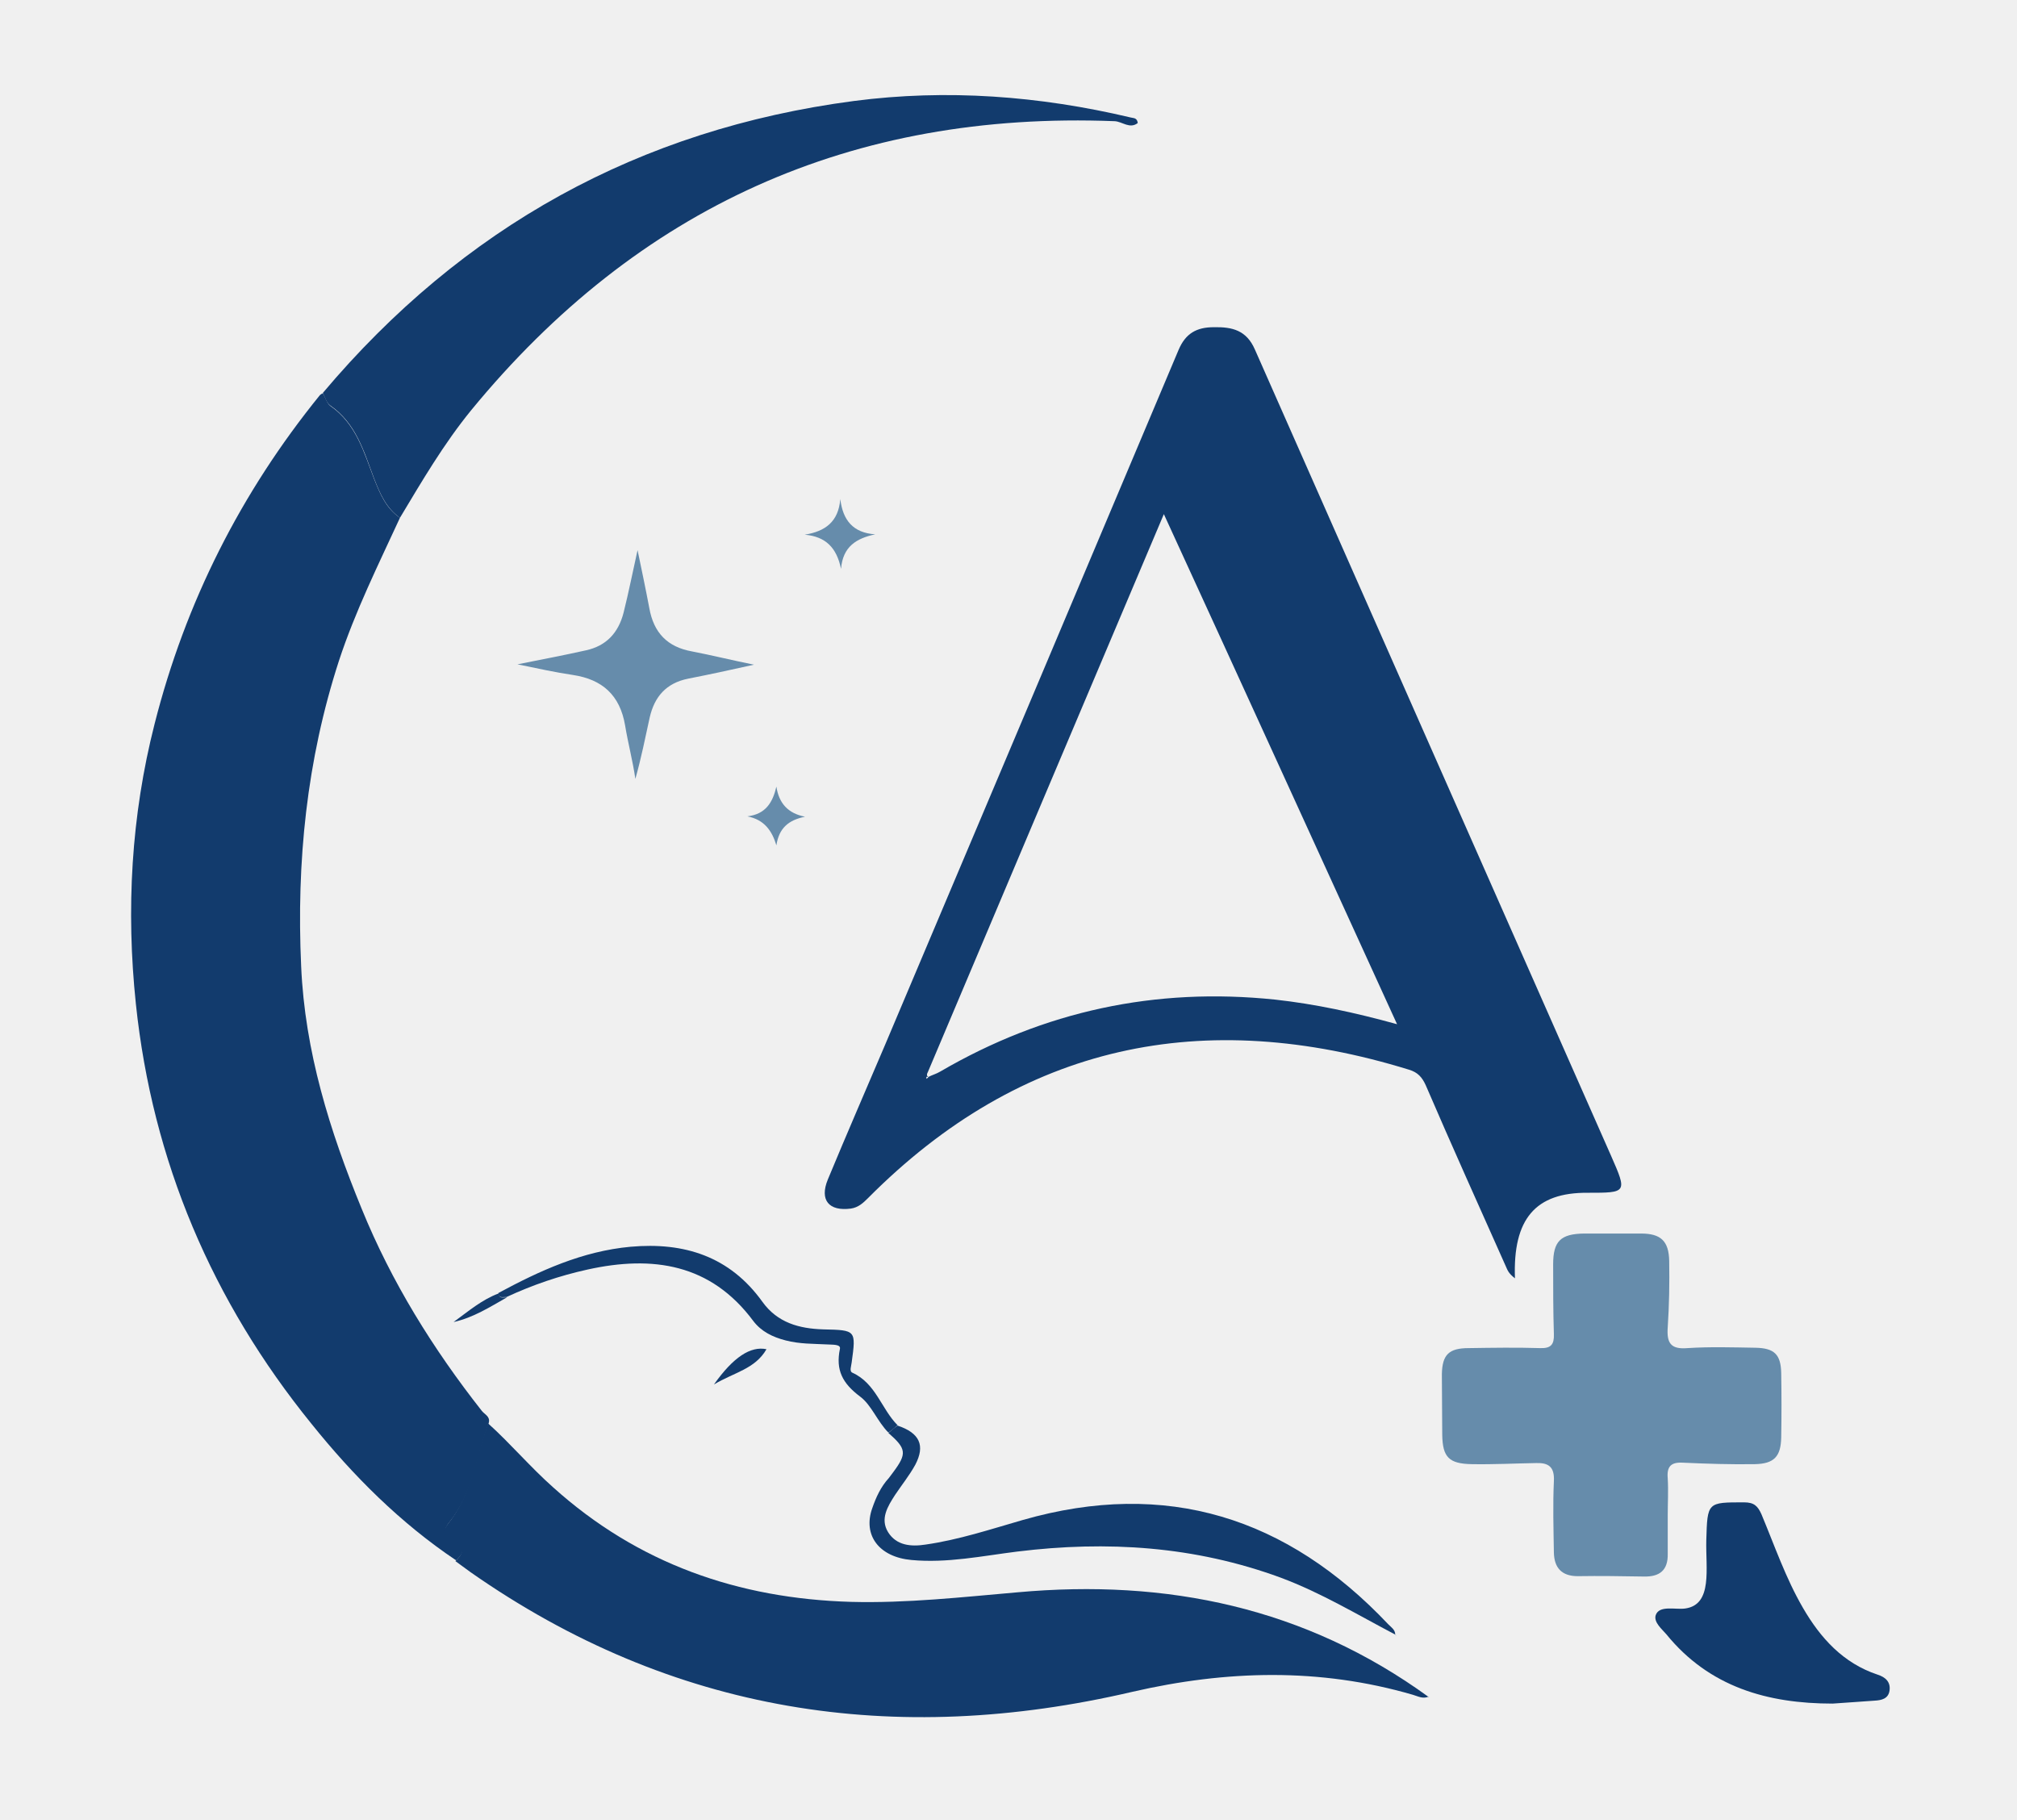
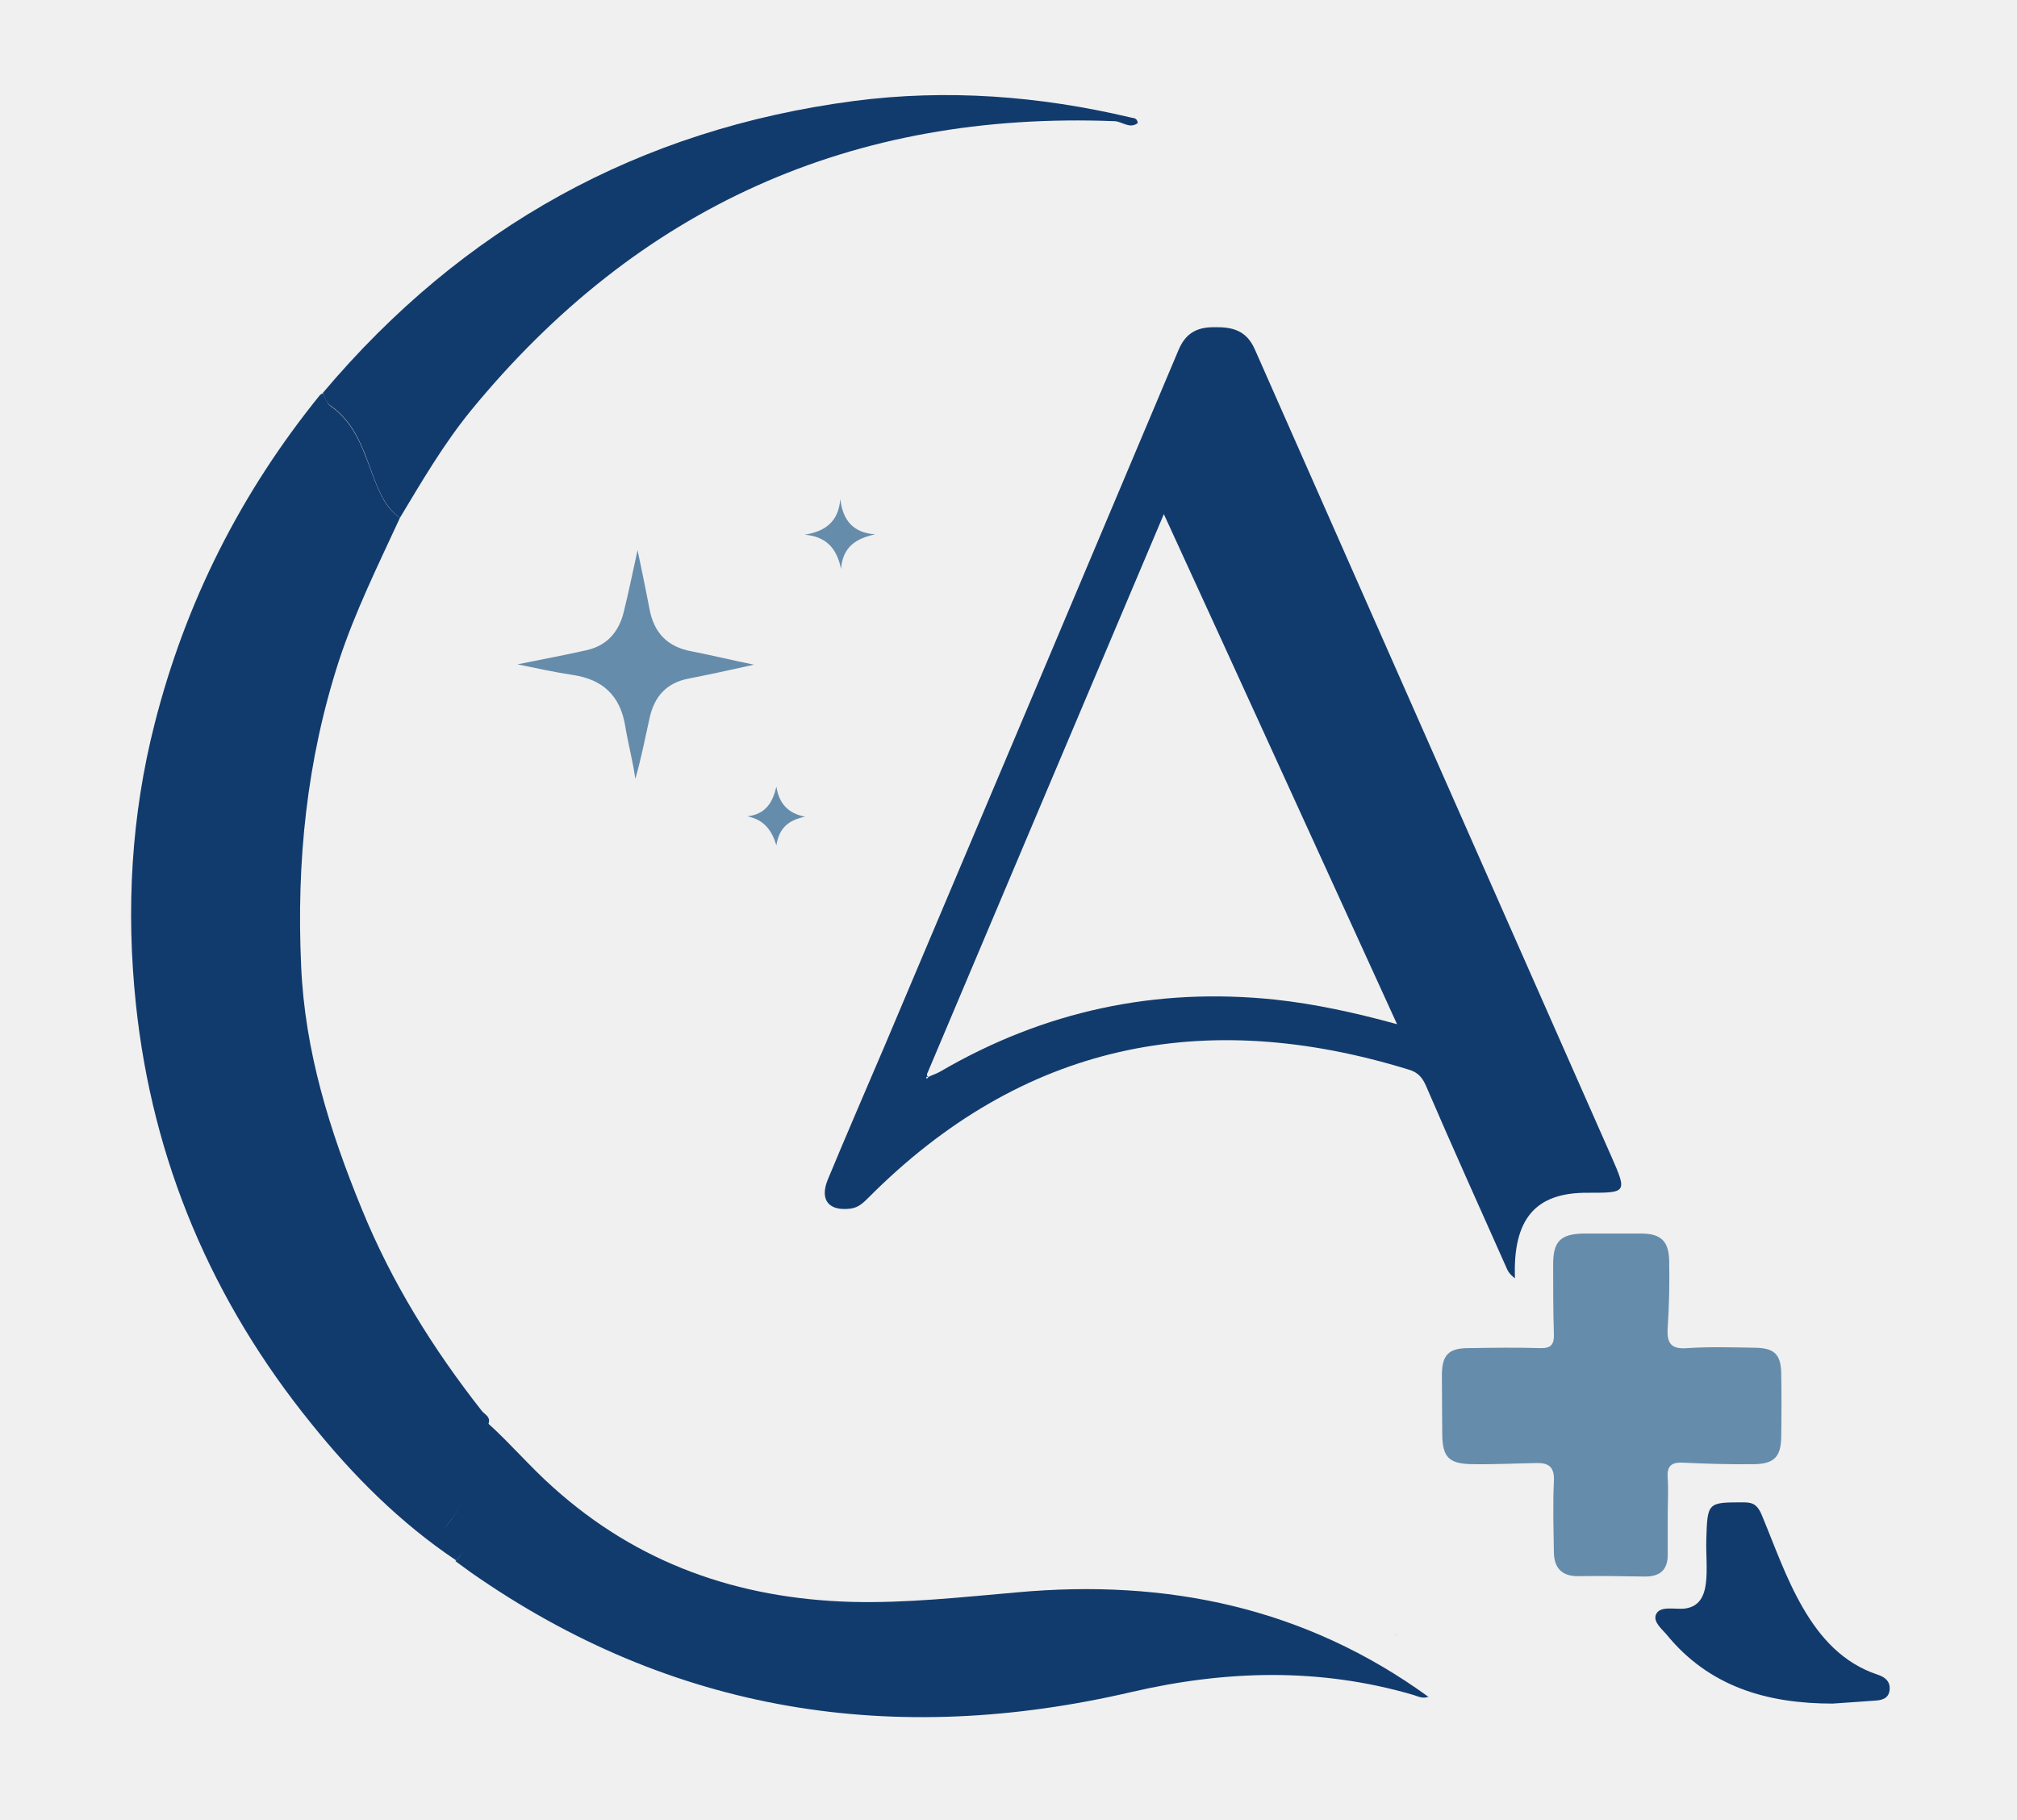
<svg xmlns="http://www.w3.org/2000/svg" version="1.1" id="Calque_1" x="0px" y="0px" viewBox="0 0 549.2 495.5" style="enable-background:new 0 0 549.2 495.5;" xml:space="preserve">
  <style type="text/css">
	.st0{fill:#123B6D;}
	.st1{fill:#668CAB;}
	.st2{fill:#FFFFFF;}
</style>
  <g>
    <path class="st0" d="M412.5,348.1c-1.8-1.4-2-2.2-2.5-3.3c-7.3-16.4-14.7-32.8-21.8-49.3c-1-2.2-2.2-3.5-4.5-4.2   c-56-17.3-105.5-7.2-147.4,35c-1.3,1.3-2.6,2.5-4.6,2.8c-6,0.8-8.6-2.3-6.3-7.9c5.1-12.3,10.4-24.5,15.6-36.7   c26.7-63.1,53.3-126.1,79.9-189.2c1.9-4.5,4.9-6.2,9.6-6.2c5-0.1,8.9,0.8,11.2,6.1c32.3,73.2,64.7,146.4,97,219.6   c4.4,10,4.3,10-6.4,10C418.1,324.7,411.9,331.9,412.5,348.1z M252.9,293.2c1-0.5,2.1-0.8,3.1-1.4c28.3-16.5,58.6-23,91.2-19.6   c10.9,1.2,21.6,3.5,33.2,6.7c-21.3-46.6-42.1-92.3-63.5-138.9c-21.8,51.5-43,101.6-64.2,151.8c-0.3,0.6-0.6,1.2,0.3,1.6   c-0.2,0-0.5-0.1-0.7-0.1c0,0.2,0,0.3,0,0.5C252.5,293.5,252.7,293.3,252.9,293.2z" />
-     <path class="st0" d="M108.9,141c-5.9,12.8-12.2,25.5-16.6,38.9c-8.8,27.1-11.6,54.8-10.3,83.2c1,23.2,7.8,44.9,16.5,66.1   c8.1,19.9,19.4,38.1,32.7,55c0.8,1,2.3,1.5,1.9,3.2c-3.4,9.2-4.3,19.3-10.9,27.3c-1.3,1.6-1.4,3.4,1,4.4c3.5,1.4,3.6,3.4,1,5.8   c-15.2-10.2-28-23-39.4-37.2C57.8,354.4,41.5,316.2,37,273.4c-2.7-25.7-1.3-51.2,5.1-76.3c8.4-33.1,23.5-63,45-89.5   c0.2-0.2,0.5-0.4,0.8-0.5c0.7,1.1,1.1,2.7,2,3.4c7.1,4.9,9.2,12.7,12,20C103.5,134.5,105.1,138.4,108.9,141z" />
-     <path class="st0" d="M124,425.1c2.6-2.4,2.5-4.4-1-5.8c-2.4-1-2.3-2.8-1-4.4c6.5-8,7.4-18.1,10.9-27.3c6.2,5.6,11.5,11.9,17.7,17.4   c23.1,20.8,50.4,30.3,81.1,31.2c15.2,0.4,30.3-1.3,45.3-2.6c40.7-3.7,78.4,4.1,112,28.5L389,462c-1.6,0.7-2.9-0.1-4.3-0.5   c-25.4-7.4-50.8-6.7-76.4-0.8c-64.7,15.1-125.2,5.9-180.2-32.6C126.7,427.1,125.4,426.1,124,425.1z" />
+     <path class="st0" d="M108.9,141c-5.9,12.8-12.2,25.5-16.6,38.9C83.5,207,80.7,234.7,82,263.1c1,23.2,7.8,44.9,16.5,66.1   c8.1,19.9,19.4,38.1,32.7,55c0.8,1,2.3,1.5,1.9,3.2c-3.4,9.2-4.3,19.3-10.9,27.3c-1.3,1.6-1.4,3.4,1,4.4c3.5,1.4,3.6,3.4,1,5.8   c-15.2-10.2-28-23-39.4-37.2c-27-33.3-43.3-71.5-47.8-114.3c-2.7-25.7-1.3-51.2,5.1-76.3c8.4-33.1,23.5-63,45-89.5   c0.2-0.2,0.5-0.4,0.8-0.5c0.7,1.1,1.1,2.7,2,3.4c7.1,4.9,9.2,12.7,12,20C103.5,134.5,105.1,138.4,108.9,141z" />
+     <path class="st0" d="M124,425.1c2.6-2.4,2.5-4.4-1-5.8c-2.4-1-2.3-2.8-1-4.4c6.5-8,7.4-18.1,10.9-27.3c6.2,5.6,11.5,11.9,17.7,17.4   c23.1,20.8,50.4,30.3,81.1,31.2c15.2,0.4,30.3-1.3,45.3-2.6c40.7-3.7,78.4,4.1,112,28.5l0-0.1c-1.6,0.7-2.9-0.1-4.3-0.5   c-25.4-7.4-50.8-6.7-76.4-0.8c-64.7,15.1-125.2,5.9-180.2-32.6C126.7,427.1,125.4,426.1,124,425.1z" />
    <path class="st0" d="M108.9,141c-3.7-2.6-5.4-6.5-7-10.6c-2.8-7.4-4.9-15.1-12-20c-1-0.7-1.4-2.2-2-3.4   c38-45.1,86.1-71.8,144.6-79.5c25.3-3.3,50.5-1.4,75.4,4.5c0.7,0.2,1.7,0,1.9,1.5c-2.2,1.7-4.2-0.4-6.3-0.5   c-71.5-2.8-129.8,23.4-175.2,78.7C120.8,120.9,114.9,131,108.9,141z" />
-     <path class="st1" d="M454.1,412.6c0,3.5,0,7,0,10.5c0.1,4.5-2.2,6.3-6.5,6.2c-6-0.1-12-0.2-18-0.1c-4.4,0-6.4-2.3-6.5-6.4   c-0.1-6.5-0.3-13,0-19.5c0.2-3.9-1.5-5-4.8-4.9c-5.8,0.1-11.6,0.4-17.5,0.3c-6.3-0.1-8-1.9-8.1-8c0-5.5-0.1-11-0.1-16.5   c0.1-5.3,1.9-7.1,7.3-7.1c6.5-0.1,13-0.2,19.5,0c2.9,0.1,3.8-1,3.7-3.8c-0.2-6.3-0.2-12.7-0.2-19c0-6.3,2-8.3,8.4-8.4   c5.2,0,10.3,0,15.5,0c5.4,0,7.6,2,7.7,7.5c0.1,6,0,12-0.4,18c-0.3,4.2,0.7,6.1,5.4,5.7c6.1-0.4,12.3-0.2,18.5-0.1   c5.1,0.1,6.9,1.8,7,6.9c0.1,5.8,0.1,11.7,0,17.5c-0.1,5.2-1.9,7.2-7.2,7.3c-6.5,0.1-13-0.1-19.5-0.4c-3.3-0.2-4.5,1-4.2,4.3   C454.3,405.9,454.1,409.3,454.1,412.6C454.1,412.6,454.1,412.6,454.1,412.6z" />
+     <path class="st1" d="M454.1,412.6c0,3.5,0,7,0,10.5c0.1,4.5-2.2,6.3-6.5,6.2c-6-0.1-12-0.2-18-0.1c-4.4,0-6.4-2.3-6.5-6.4   c-0.1-6.5-0.3-13,0-19.5c0.2-3.9-1.5-5-4.8-4.9c-5.8,0.1-11.6,0.4-17.5,0.3c-6.3-0.1-8-1.9-8.1-8c0-5.5-0.1-11-0.1-16.5   c0.1-5.3,1.9-7.1,7.3-7.1c6.5-0.1,13-0.2,19.5,0c2.9,0.1,3.8-1,3.7-3.8c-0.2-6.3-0.2-12.7-0.2-19s2-8.3,8.4-8.4   c5.2,0,10.3,0,15.5,0c5.4,0,7.6,2,7.7,7.5c0.1,6,0,12-0.4,18c-0.3,4.2,0.7,6.1,5.4,5.7c6.1-0.4,12.3-0.2,18.5-0.1   c5.1,0.1,6.9,1.8,7,6.9c0.1,5.8,0.1,11.7,0,17.5c-0.1,5.2-1.9,7.2-7.2,7.3c-6.5,0.1-13-0.1-19.5-0.4c-3.3-0.2-4.5,1-4.2,4.3   C454.3,405.9,454.1,409.3,454.1,412.6L454.1,412.6z" />
    <path class="st0" d="M90.4,553.8c13.4-17.9,46.9-17.5,57.6,2.1c13.8-14.9,30.7-19.1,47-11.8c10.2,4.6,15.4,12.9,15.8,23.6   c0.7,18.1,0.9,36.3,0,54.4c-0.3,6.1-7.3,1.5-11.1,2.7c-2.6,0.8-3.7-0.5-3.7-3.5c0.1-15.3,0-30.6,0-46c0-1.3,0-2.7,0-4   c-0.2-9.2-3.2-16.9-12.3-20.4c-9.6-3.7-18.7-2.2-26.6,4.7c-4.2,3.7-6.1,8.5-6.1,14.2c0.1,16.7-0.1,33.3,0.1,50   c0,3.7-0.5,5.2-4.8,5.1c-10.7-0.3-10.6-0.1-10.6-10.7c0-13.2,0-26.3,0-39.5c0-1.5,0-3-0.1-4.5c-0.6-8.4-3.1-15.9-11.6-19.4   c-9.2-3.8-18-2.6-26,3.4c-5.8,4.3-7.6,10.7-7.6,17.7c0,15.8-0.1,31.6,0,47.5c0,2.9,0.2,5.4-3.8,4.8c-0.4-0.1-0.8,0.6-1.2,0.7   c-8.2,1.9-10.2,0.4-10.2-7.9c-0.1-23.5,0-47-0.2-70.4c0-3,0.7-4.3,3.8-3.9c3.4,0.5,7.9-1.5,10,0.9   C90.6,545.8,89.9,550.2,90.4,553.8z" />
    <path class="st0" d="M-118.3,624.9c8.1-19,15.9-37.2,23.7-55.3c9.1-21.3,18.3-42.5,27-63.9c2.1-5.2,5.7-4.4,9.6-4.8   c4-0.4,5.7,1.3,7.3,4.9C-36,540.6-21,575.3-6.1,610c2.1,5,4.9,9.5,10.1,11.9c0.9,0.4,1.9,0.8,1.6,2.1c-0.3,1.2-1.5,1.1-2.4,1.3   c-10.6,2-20.9-3.3-25.5-13.3c-4.3-9.6-8.4-19.2-12.2-29c-1.4-3.5-3.6-5.1-7.1-5.9c-21-4.9-41,3.7-53.4,23.2   c-3.8,5.9-7.1,12.1-9.1,18.8c-1.4,4.9-3.9,6.8-8.9,5.9C-114.4,624.7-115.9,624.9-118.3,624.9z M-62.9,518.8   c-9.2,21.5-18.1,42.2-27,63c0.3,0.5,0.5,1,0.8,1.5c6.8-5.8,14.3-10.1,23-11.8c8.9-1.7,17.7-1.1,27,1.5   c-6.7-15.4-13.2-30.2-19.6-44.9C-59.9,525.2-61.2,522.4-62.9,518.8z" />
    <path class="st0" d="M354.4,578.8c8.8-7.6,16.9-14.6,25-21.7c3.3-2.8,6.9-5.4,9.6-8.7c5.2-6.4,11.8-6.2,19.5-5.1   c-11.4,9.4-22.3,18.6-33.4,27.5c-2.7,2.2-2.9,3.3-0.5,6c10.9,12.4,21.5,25,32.3,37.5c2.4,2.8,4.5,5.8,7.7,7.8   c0.7,0.5,1.5,1,1.2,1.9c-0.2,0.4-1,0.8-1.6,0.8c-5.2,0-10.3,0-15.5-0.1c-2.3-0.1-3.3-2.1-4.6-3.6c-9.8-11.3-19.5-22.8-29.3-34.1   c-1.4-1.6-2.7-5-5-3.8c-3,1.6-5.9,3.8-5.8,8.5c0.4,9.6-0.1,19.3,0.1,29c0.1,3.6-1.1,4.4-4.5,4.4c-10.8,0-10.8,0.1-10.8-10.5   c0-36.1,0-72.3-0.2-108.4c0-4,0.7-5.5,5.1-5.3c10.4,0.3,10.4,0.1,10.4,10.5c0,20.8,0,41.6,0.1,62.5   C354.2,575.1,354.3,576.5,354.4,578.8z" />
    <path class="st0" d="M484.6,614.2c-11.2,12.3-24.7,15.1-39.9,10.9c-10.4-2.8-17.2-10.6-17.9-19.8c-0.9-10.9,4.2-18.6,13.6-23.5   c12.1-6.4,25.4-7.6,38.8-7.5c5,0,5.6-1.7,5.4-5.9c-0.7-11.4-7.2-18.5-18.6-19.6c-9.5-0.9-18.1,1.7-25.7,7.6   c-1.6,1.3-3.1,3.9-5.6,0.8c-2.4-2.9-0.6-4.5,1.4-6.2c10.8-9.6,23.9-11.3,37.5-9.6c17.2,2.2,25.8,12.3,26,29.7c0.2,13,0,26,0.2,39   c0,4.5,0.1,9.2,5.5,11.2c1.1,0.4,1.3,1.4,0.9,2.5c-0.4,1.2-1.5,1.1-2.4,1.3C494.3,627.2,488.7,624.1,484.6,614.2z M484.5,594.3   c0-4.9,0-8.2,0-11.6c0-1.5-0.2-2.6-2.1-2.5c-11,0.3-22.1,0.6-31.8,6.4c-11,6.6-11.7,22.7-1.4,29.3c10.4,6.7,28.2,2,34.1-8.9   C485.7,602.4,484.1,597.5,484.5,594.3z" />
    <path class="st0" d="M293.3,613.9c-7,7.8-15,12-24.8,12.7c-8,0.6-15.7-0.6-22.6-4.8c-13.4-8.2-14.7-26.5-2.5-36.5   c8.6-7,19.1-9.2,29.7-10.3c5.6-0.6,11.3-0.8,16.9-0.9c2.1-0.1,2.8-0.6,2.9-2.8c0.9-13.5-6.6-22-20.1-22.7c-9.2-0.5-17.4,2.1-24.5,8   c-1.7,1.4-3,3.1-5.3,0.6c-2.2-2.5-1.1-4,0.8-5.9c6.3-6,14-9,22.4-10.1c8.5-1.1,16.9-0.8,25,2.6c11.7,4.8,16.3,14.2,16.5,26.1   c0.2,12.5,0,25,0.1,37.5c0,5.4-0.5,11.1,6.1,14c2,0.9,1.2,2.8-0.9,3.6C304.9,628.2,296.2,623.7,293.3,613.9z M293,593.6   c-0.1-14.6-0.1-14.6-13.9-12.7c-3.1,0.4-6.3,0.9-9.3,1.5c-5.1,1.1-9.8,3-13.8,6.6c-9.2,8.4-7,23.4,4.1,28.2c10,4.3,24,0.3,30.5-8.4   C294.4,603.8,292.4,598.2,293,593.6z" />
    <path class="st0" d="M636.8,584c-9.7,0-19.3,0.2-29-0.1c-3.6-0.1-4.5,1-4.1,4.5c1.7,12.7,6.6,23.2,19.4,28   c13.5,5,26.1,2.7,37.6-6.1c1.6-1.2,3-4.3,5.5-1c1.4,1.8,1.7,3.1-0.2,5.1c-13.9,14.3-42.1,16.7-59.8,5.1   c-16.7-11-23.3-33.8-15.4-53.2c6.6-16.2,24-26.3,43.3-25.3c16.8,0.9,30.4,11.3,35,26.6c0,0.2,0.1,0.3,0.2,0.5c1.3,5,3.4,11,0.8,15   c-1.8,2.8-8.1,0.7-12.4,0.9c-3.5,0.2-7,0-10.5,0C643.8,584,640.3,584,636.8,584z M630.3,576.7C630.3,576.7,630.3,576.8,630.3,576.7   c7.5,0,15,0,22.5,0c1.7,0,3.1,0.3,3.3-2.4c0.5-10.1-7.3-21.7-17-24.6c-17.1-5.1-33.4,6.3-35,24.3c-0.3,3.2,1.4,2.7,3.2,2.7   C615,576.7,622.6,576.7,630.3,576.7z" />
-     <path class="st0" d="M35.7,555.1c0,15,0,30,0,44.9c0,2.5,0,5,0.3,7.5c1.2,9.2,6.7,13,15.7,11c1.7-0.4,3.3-1.1,4.1,1.1   c0.7,2.1-0.2,3.3-2.1,4.4c-14,8.1-31.6-0.6-32.7-16.6c-0.7-10.3-0.4-20.6-0.4-30.9c-0.1-23.8,0-47.6-0.2-71.4   c0-3.5,0.8-4.4,4.3-4.4c10.8,0.2,10.8,0,10.9,10.9C35.7,526.2,35.7,540.6,35.7,555.1C35.7,555.1,35.7,555.1,35.7,555.1z" />
-     <path class="st0" d="M499,463.9c-17.7,0-33.6-4.5-45.3-18.9c-1.2-1.4-3.4-3.2-2.9-5.1c0.9-2.9,5.4-1.5,8.1-1.9   c7.5-1.1,5.5-10.9,5.7-18.6c0.3-10.4,0.3-10.3,10.3-10.3c2.7,0,3.7,1,4.7,3.2c3.6,8.6,6.6,17.4,11.3,25.5   c4.8,8.3,11,15.1,20.3,18.2c2.2,0.7,3.6,2,3.3,4.3c-0.3,2.3-2.2,2.7-4.1,2.8C506.7,463.4,502.9,463.6,499,463.9z" />
+     <path class="st0" d="M35.7,555.1c0,15,0,30,0,44.9c0,2.5,0,5,0.3,7.5c1.2,9.2,6.7,13,15.7,11c1.7-0.4,3.3-1.1,4.1,1.1   c0.7,2.1-0.2,3.3-2.1,4.4c-14,8.1-31.6-0.6-32.7-16.6c-0.7-10.3-0.4-20.6-0.4-30.9c-0.1-23.8,0-47.6-0.2-71.4   c0-3.5,0.8-4.4,4.3-4.4c10.8,0.2,10.8,0,10.9,10.9C35.7,526.2,35.7,540.6,35.7,555.1L35.7,555.1z" />
+     <path class="st0" d="M499,463.9c-17.7,0-33.6-4.5-45.3-18.9c-1.2-1.4-3.4-3.2-2.9-5.1c0.9-2.9,5.4-1.5,8.1-1.9   c7.5-1.1,5.5-10.9,5.7-18.6c0.3-10.4,0.3-10.3,10.3-10.3c2.7,0,3.7,1,4.7,3.2c3.6,8.6,6.6,17.4,11.3,25.5   c4.8,8.3,11,15.1,20.3,18.2c2.2,0.7,3.6,2,3.3,4.3s-2.2,2.7-4.1,2.8C506.7,463.4,502.9,463.6,499,463.9z" />
    <path class="st0" d="M545.6,554.5c2-0.9,2.6-2.7,3.7-4.1c6.5-8,15.1-10.5,25-9.2c3.5,0.5,5.2,1.6,4,5.8c-1.2,4.3-1.5,6.8-7.5,5.1   c-13.8-3.8-25,5.5-25.2,20.2c-0.2,15.8-0.2,31.6,0.1,47.4c0.1,4.1-1,5.4-5.2,5.2c-10.4-0.3-10.3-0.1-10.3-10.4   c-0.1-22.6-0.1-45.2-0.4-67.9c0-3,0.5-4,3.7-4c10.1,0,10-0.2,11.5,9.9C545.1,553.2,545.4,553.8,545.6,554.5z" />
-     <path class="st0" d="M379.9,445.1c-10.3-5.4-20.2-11.4-31.2-15.5c-23.4-8.6-47.3-10.1-71.7-7.1c-9.6,1.2-19.1,3.2-28.8,2.3   c-8.9-0.8-13.3-6.8-10.7-14.1c1-2.9,2.3-5.8,4.5-8.2c0.4-0.5,0.8-1.1,1.2-1.6c3.8-5.1,3.6-6.4-1.3-10.7c0.8-0.7,1.6-1.4,2.5-2   c6,2,7.6,5.4,4.8,10.7c-1.6,2.9-3.7,5.5-5.5,8.2c-2,3.1-4.1,6.5-1.9,10.1c2.3,3.7,6.3,4,10.2,3.4c9.1-1.3,17.8-4.2,26.5-6.7   c39.1-11.2,72-0.7,99.5,28.4C378.8,443.1,379.9,443.8,379.9,445.1L379.9,445.1z" />
    <path class="st1" d="M205.3,181c-6.7,1.5-12.3,2.7-17.9,3.8c-6,1.2-9.2,4.9-10.5,10.6c-1.2,5.5-2.3,11-3.9,16.7   c-0.7-4.9-2-9.7-2.8-14.6c-1.4-8.2-6.2-12.5-14.2-13.7c-4.7-0.7-9.3-1.7-15.1-2.9c7-1.4,12.8-2.5,18.6-3.8   c5.6-1.2,8.9-4.8,10.3-10.3c1.4-5.6,2.5-11.2,3.8-17c1.1,5.3,2.2,10.5,3.2,15.8c1.2,6.7,4.9,10.6,11.7,11.8   C193.7,178.4,198.9,179.7,205.3,181z" />
-     <path class="st0" d="M244.4,388.1c-0.8,0.7-1.6,1.4-2.5,2c-3-3-4.6-7.5-7.7-9.8c-4.8-3.6-6.7-7.2-5.5-13c0.3-1.3-2.1-1.1-3.4-1.2   c-3.8-0.2-7.6-0.1-11.4-1.1c-3.5-0.9-6.6-2.4-8.8-5.3c-11.6-15.6-27.4-17.9-45.1-14c-7.7,1.7-15,4.2-22.1,7.5   c-0.9-0.1-2.1,0.5-2.2-1.1c11.3-6.1,22.9-11.4,36-12.6c14.6-1.3,27,2.6,35.9,15c4.1,5.7,10,7.3,16.6,7.5c8.9,0.2,8.9,0.2,7.7,9   c-0.1,1-0.7,2.4,0.2,2.8C238.5,376.7,240,383.7,244.4,388.1z" />
    <path class="st1" d="M275.3,663.3c-19.1,0-38.3,0-57.4,0c-1.3,0-2.7,0-4,0c-0.9,0-1.6-0.5-1.6-1.5c0-0.9,0.7-1.5,1.6-1.6   c1.2-0.1,2.3-0.1,3.5-0.1c38.3,0,76.5,0,114.8,0c0.8,0,1.7,0,2.5,0c1.3,0.1,3-0.2,2.8,1.8c-0.2,1.6-1.7,1.3-2.8,1.3   c-11.8,0-23.6,0-35.4,0.1C291.3,663.3,283.3,663.3,275.3,663.3z" />
    <path class="st1" d="M219.1,145.6c5.6-0.9,9.2-3.5,9.7-9.7c0.7,5.8,3.5,9.2,9.5,9.6c-5.1,1.1-8.8,3.3-9.3,9.4   C227.8,149.1,224.8,146.1,219.1,145.6z" />
    <path class="st1" d="M203.5,222.3c5-0.6,6.9-3.8,7.9-8.1c0.7,4.6,3.2,7.3,7.8,8.2c-4.5,0.9-7.1,3.1-7.8,7.8   C210.2,226.2,208.1,223.2,203.5,222.3z" />
-     <path class="st0" d="M194.4,377c5.3-7.5,10-10.5,14.3-9.6C205.6,372.8,199.9,373.7,194.4,377z" />
-     <path class="st0" d="M135.8,352.2c0.1,1.6,1.3,1,2.2,1.1c-4.6,2.6-9.1,5.5-14.5,6.7C127.5,357.1,131.2,353.9,135.8,352.2z" />
    <path class="st1" d="M379.8,445.2c0.1,0.1,0.3,0.1,0.4,0.2C380.1,445.2,380,445.2,379.8,445.2C379.9,445.1,379.8,445.2,379.8,445.2   z" />
-     <path class="st0" d="M389.1,462.1l-0.1,0.1c0,0,0-0.2,0-0.2C389,462,389.1,462.1,389.1,462.1z" />
+     <path class="st0" d="M389.1,462.1l-0.1,0.1V462L389.1,462.1z" />
    <path class="st2" d="M252.9,293.2c-0.2,0.2-0.4,0.3-0.6,0.5c0-0.2,0-0.3,0-0.5c0.2,0,0.5,0.1,0.7,0.1   C253,293.3,252.9,293.2,252.9,293.2z" />
  </g>
</svg>
